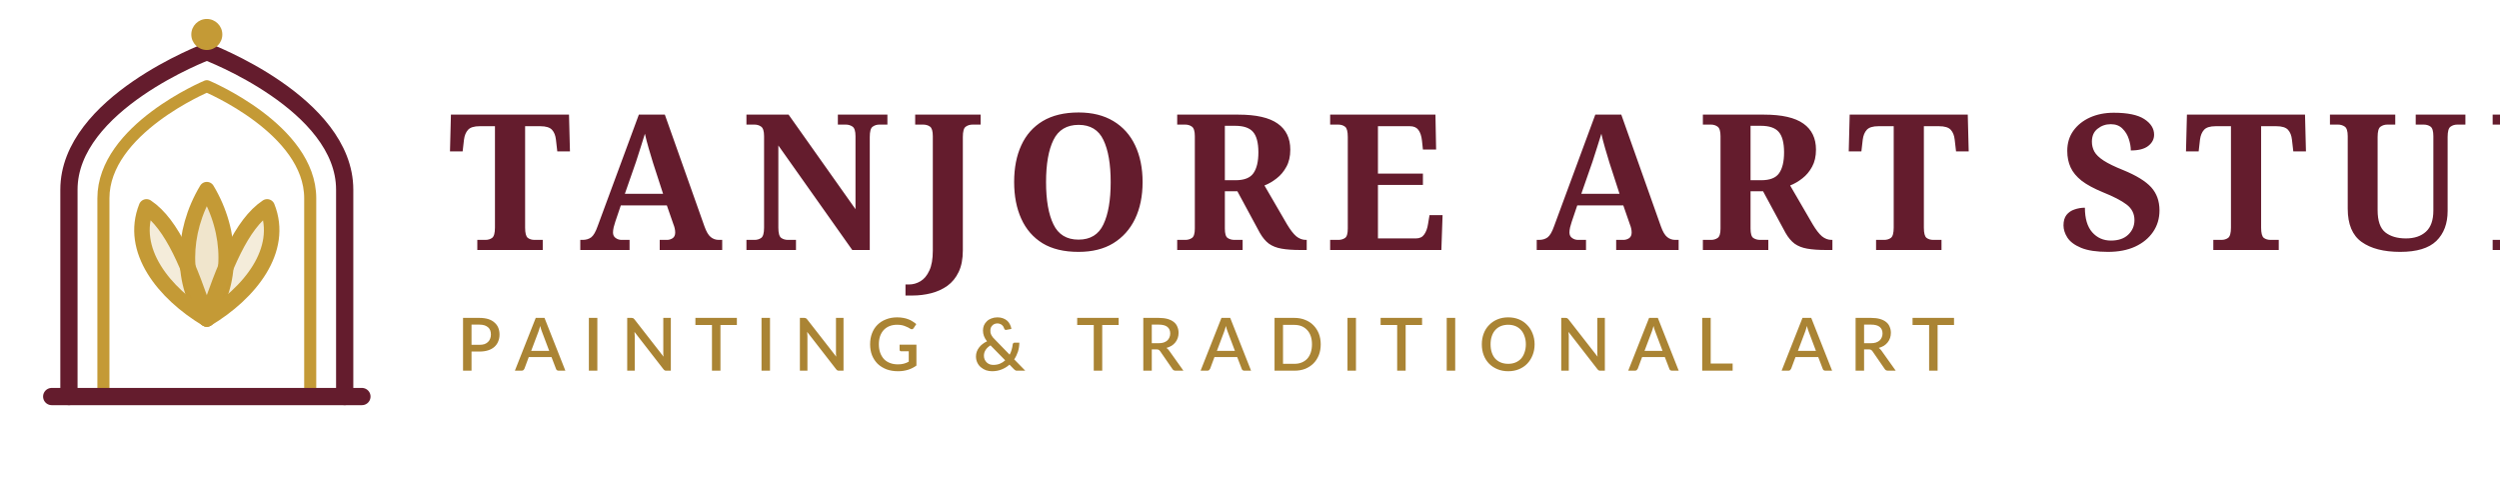
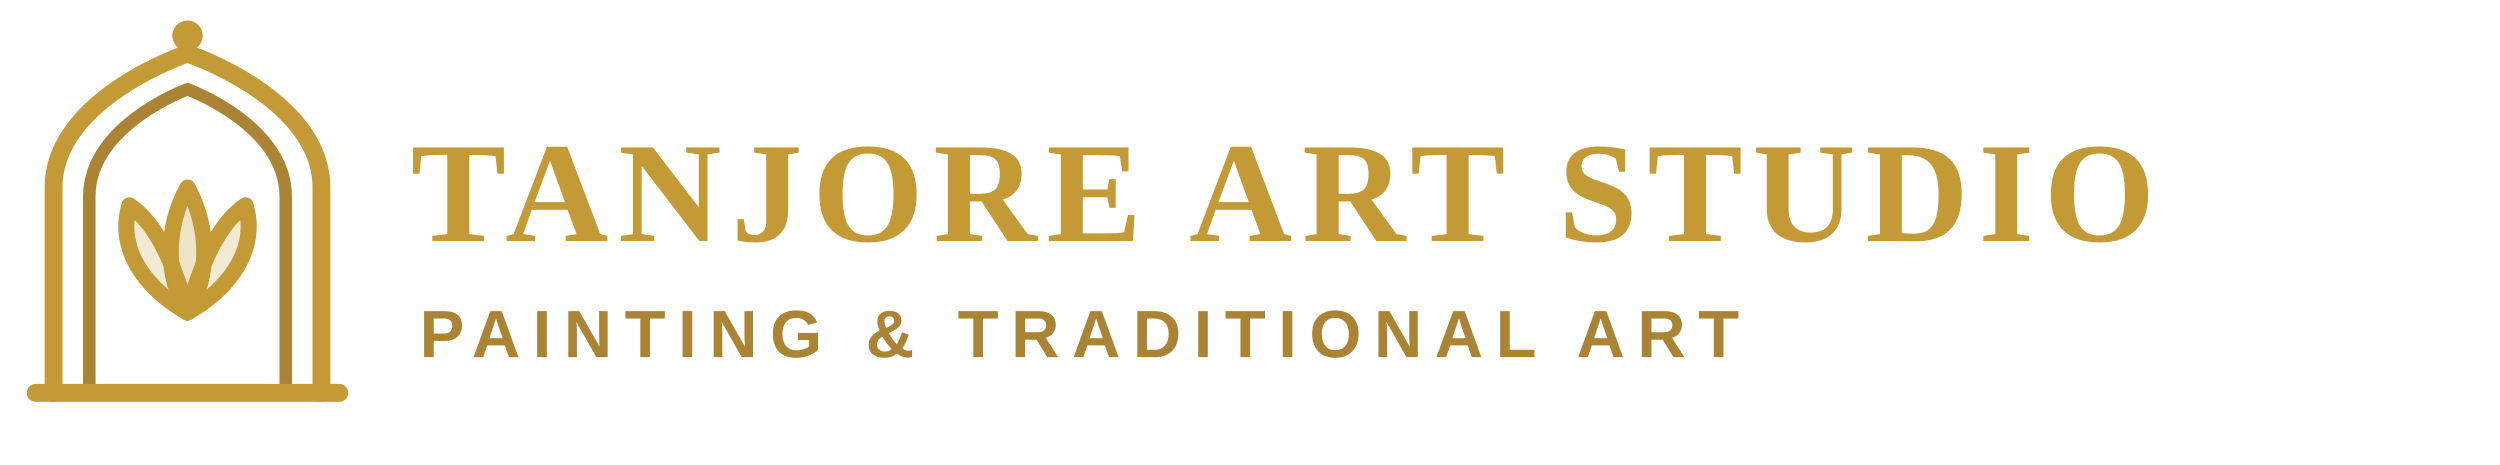
- <svg xmlns="http://www.w3.org/2000/svg" width="290" height="56" viewBox="0 0 290 56" role="img" aria-label="Tanjore Painting &amp; Traditional Art Studio">
+ <svg xmlns="http://www.w3.org/2000/svg" width="280" height="52" viewBox="0 0 280 52" role="img" aria-label="Tanjore Painting &amp; Traditional Art Studio">
  <g fill="none" stroke="#C49A36" stroke-width="1.8" stroke-linecap="round" stroke-linejoin="round">
-     <path d="M8 46 V22 C8 12, 24 6, 24 6 C24 6, 40 12, 40 22 V46" stroke="#641C2D" stroke-width="2" />
-     <path d="M12 46 V23 C12 15, 24 10, 24 10 C24 10, 36 15, 36 23 V46" stroke="#C49A36" stroke-width="1.4" />
-     <circle cx="24" cy="4" r="1.8" fill="#C49A36" stroke="none" />
-     <path d="M24 22 C21 27, 21 33, 24 37 C27 33, 27 27, 24 22 Z" fill="rgba(196, 154, 54, 0.25)" />
-     <path d="M24 37 C19 34, 15 29, 17 24 C20 26, 22 31, 24 37 Z" fill="rgba(196, 154, 54, 0.18)" />
-     <path d="M24 37 C29 34, 33 29, 31 24 C28 26, 26 31, 24 37 Z" fill="rgba(196, 154, 54, 0.18)" />
-     <line x1="6" y1="46" x2="42" y2="46" stroke="#641C2D" stroke-width="2" />
+     <path d="M6 44 V21 C6 11, 21 6, 21 6 C21 6, 36 11, 36 21 V44" stroke="#C49A36" stroke-width="2" />
+     <path d="M10 44 V22 C10 14, 21 10, 21 10 C21 10, 32 14, 32 22 V44" stroke="#AA8434" stroke-width="1.4" />
+     <circle cx="21" cy="4" r="1.7" fill="#C49A36" stroke="none" />
+     <path d="M21 21 C18.5 25.5, 18.5 31, 21 35 C23.5 31, 23.5 25.5, 21 21 Z" fill="rgba(196, 154, 54, 0.28)" />
+     <path d="M21 35 C16.5 32.5, 13 28, 14.5 23 C17.5 25, 19.5 29.5, 21 35 Z" fill="rgba(196, 154, 54, 0.2)" />
+     <path d="M21 35 C25.5 32.5, 29 28, 27.5 23 C24.5 25, 22.5 29.5, 21 35 Z" fill="rgba(196, 154, 54, 0.2)" />
+     <line x1="4" y1="44" x2="38" y2="44" stroke="#C49A36" stroke-width="2" />
  </g>
-   <text x="52" y="29" font-family="'Cormorant Garamond', Georgia, serif" font-size="22" font-weight="700" letter-spacing="2.2" fill="#641C2D">TANJORE ART STUDIO</text>
-   <text x="53" y="43" font-family="'Lato', sans-serif" font-size="8.5" font-weight="600" letter-spacing="2" fill="#AA8434">PAINTING &amp; TRADITIONAL ART</text>
+   <text x="46" y="27" font-family="Georgia, 'Times New Roman', serif" font-size="16" font-weight="700" letter-spacing="1.1" fill="#C49A36">TANJORE ART STUDIO</text>
+   <text x="47" y="40" font-family="Arial, Helvetica, sans-serif" font-size="7.5" font-weight="700" letter-spacing="1.4" fill="#AA8434">PAINTING &amp; TRADITIONAL ART</text>
</svg>
